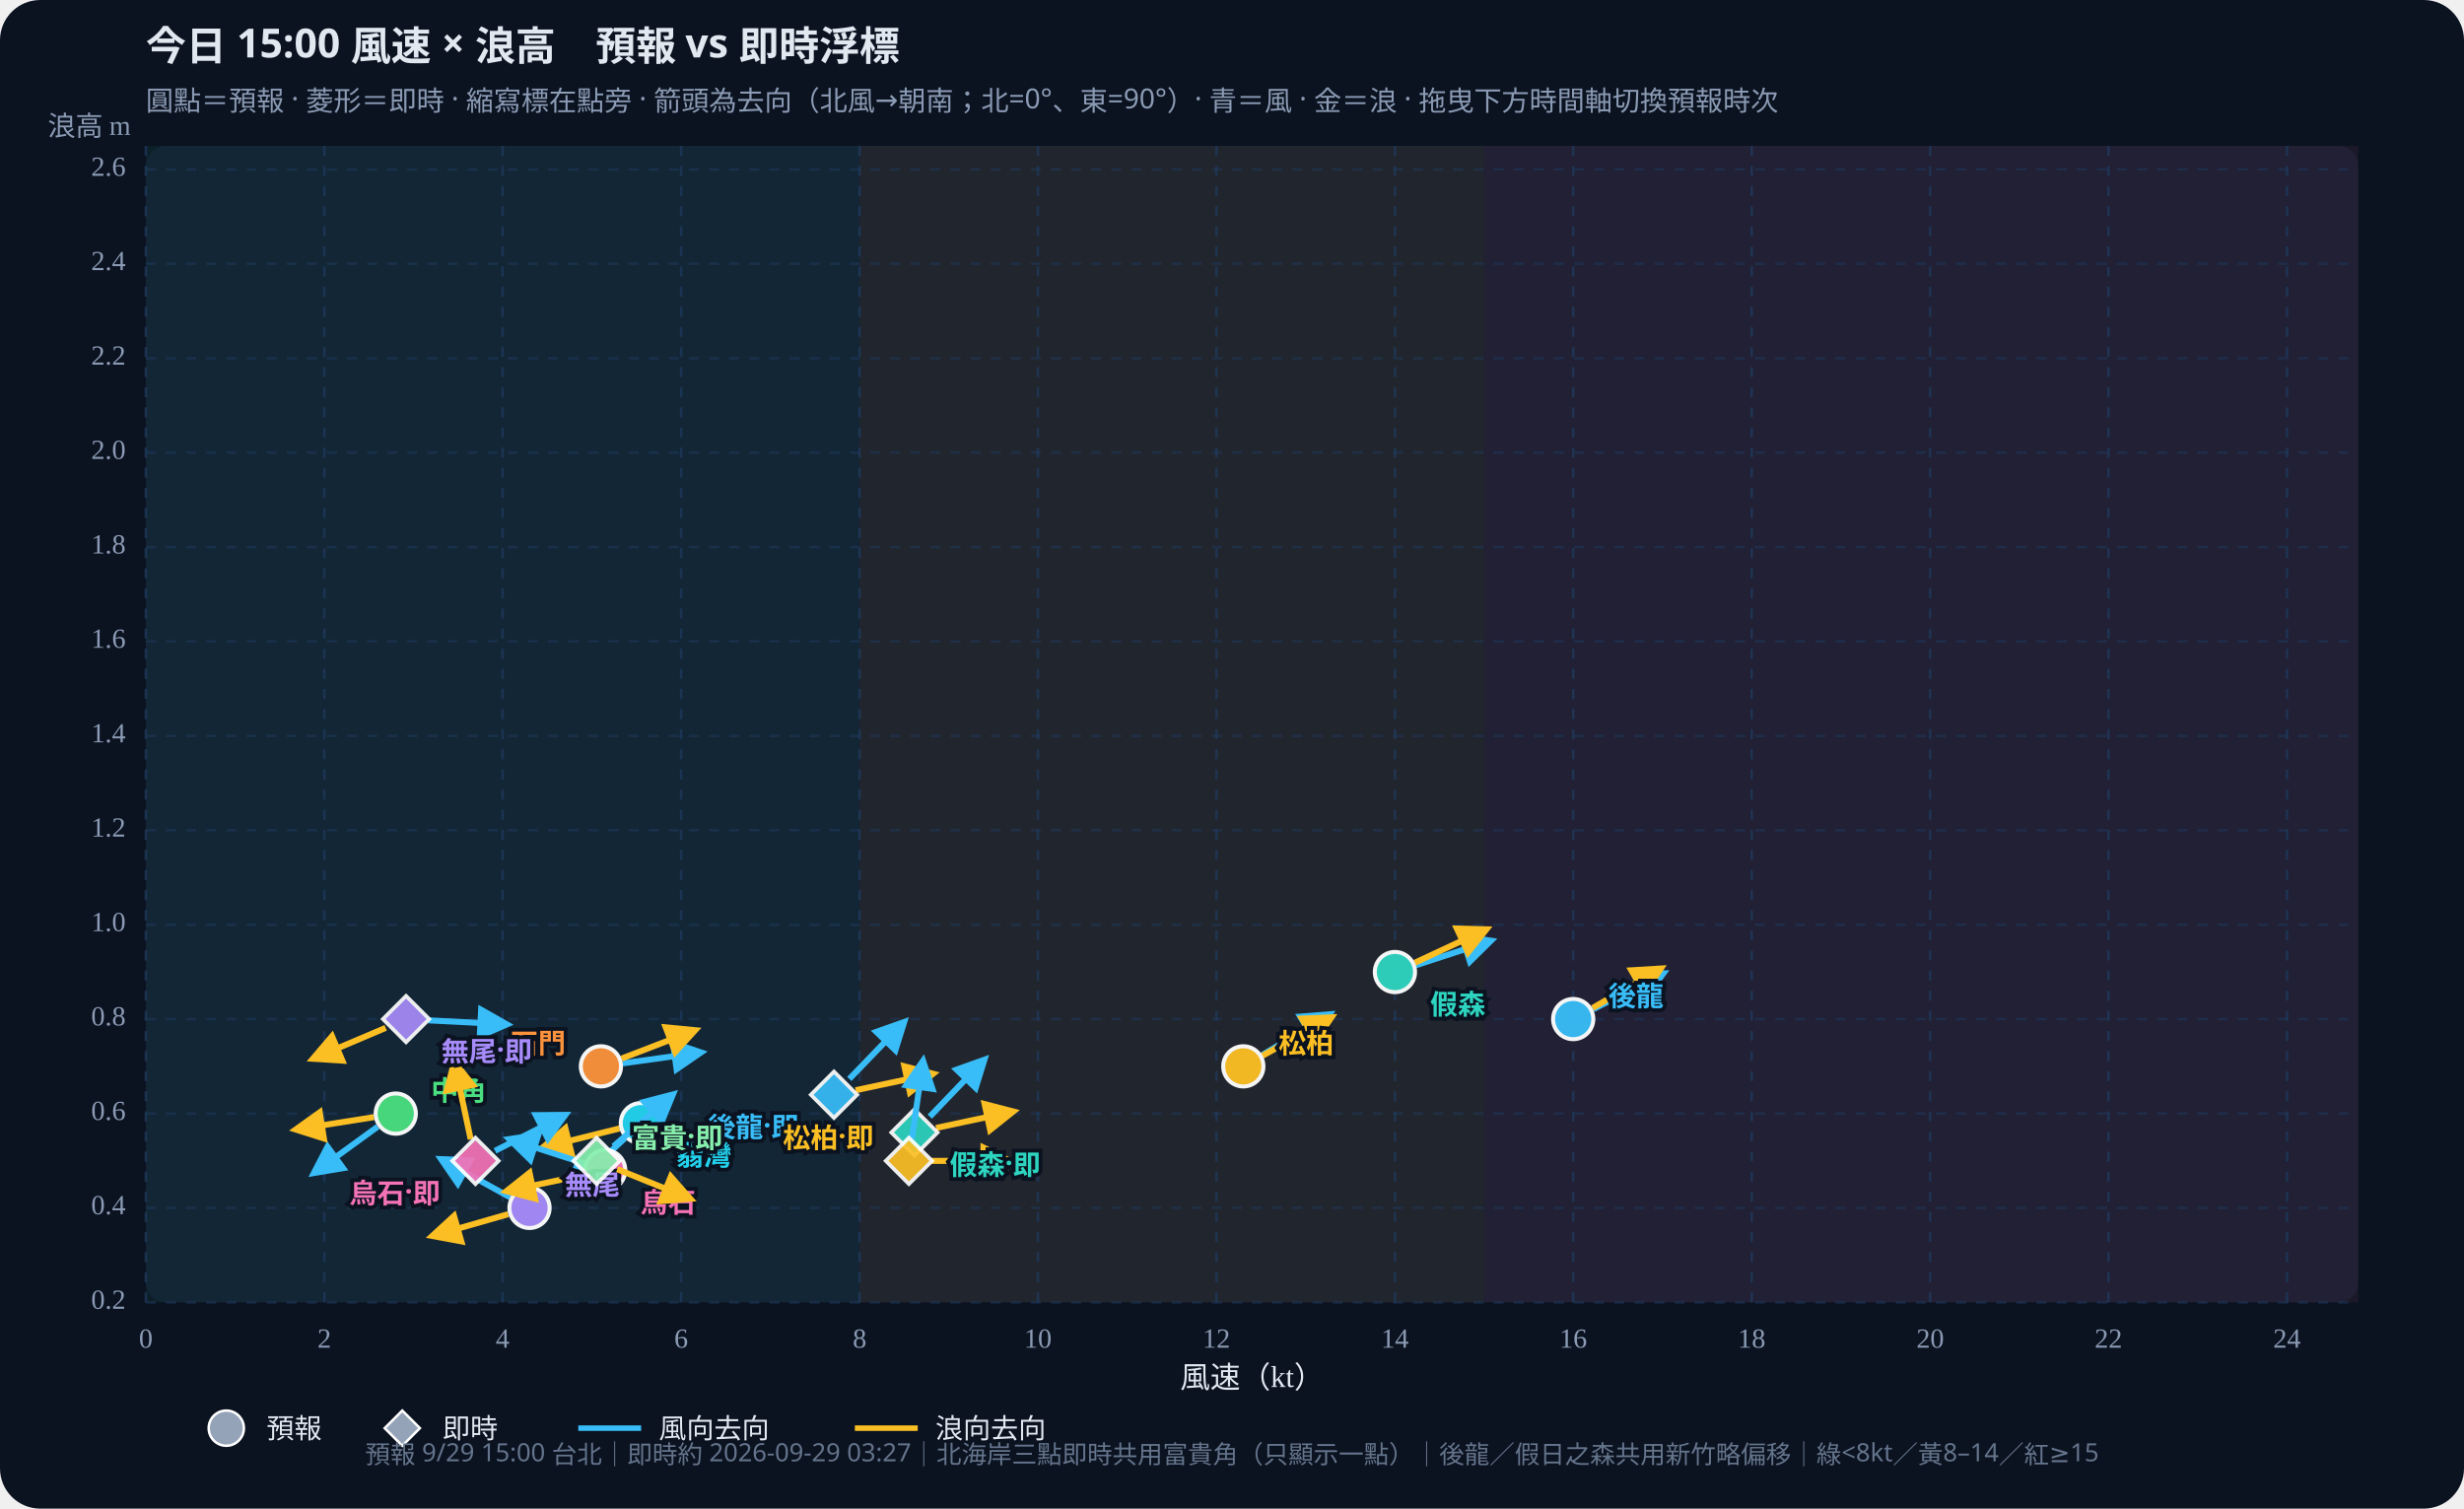
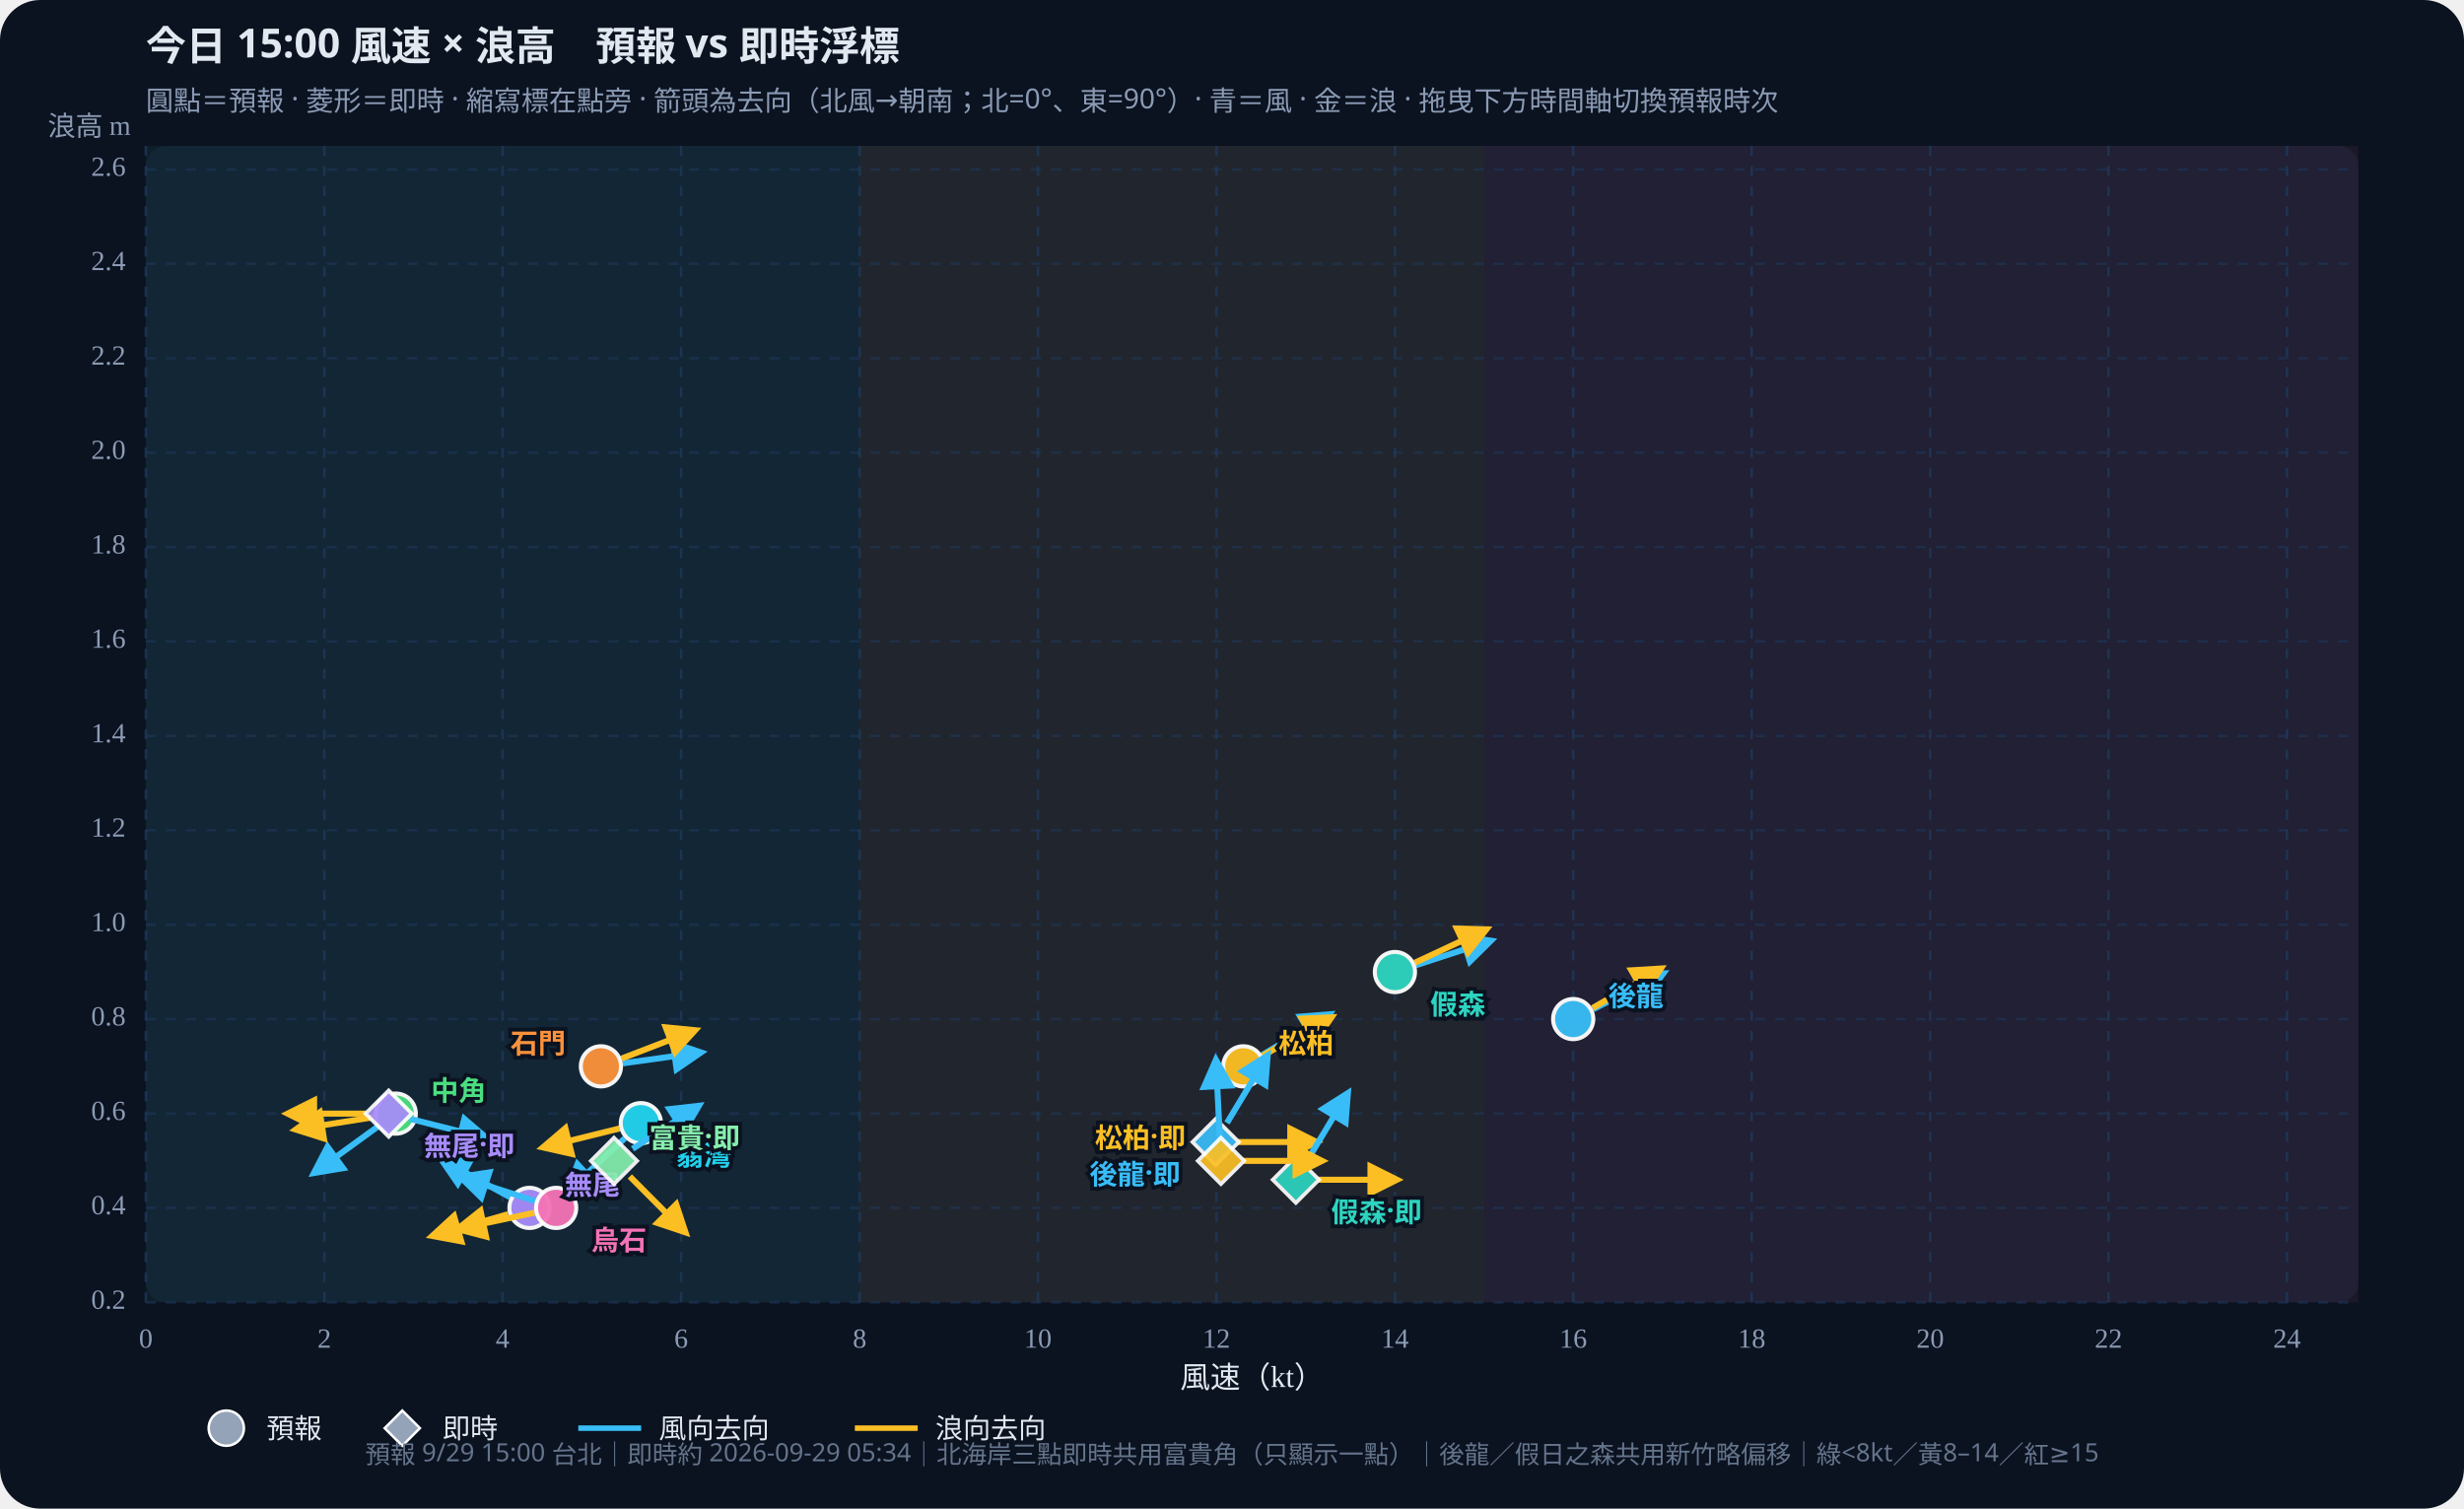
<svg xmlns="http://www.w3.org/2000/svg" id="wws-svg" viewBox="0 0 980 600" role="img" aria-label="風速與浪高散佈圖，可拖曳時間軸切換預報時次" style="width:100%;height:auto;display:block">
  <rect width="980" height="600" fill="#0b1220" rx="16" />
  <rect x="58" y="58" width="880" height="460" fill="#111a2e" rx="8" />
  <rect x="58.0" y="58" width="283.9" height="460" fill="#34d399" opacity="0.07" />
  <rect x="341.9" y="58" width="248.4" height="460" fill="#fbbf24" opacity="0.07" />
  <rect x="590.3" y="58" width="347.7" height="460" fill="#fb7185" opacity="0.07" />
  <defs>
    <marker id="arrow-38bdf8" viewBox="0 0 10 10" refX="8" refY="5" markerWidth="6" markerHeight="6" orient="auto-start-reverse">
      <path d="M0,0 L10,5 L0,10 z" fill="#38bdf8" />
    </marker>
    <marker id="arrow-fbbf24" viewBox="0 0 10 10" refX="8" refY="5" markerWidth="6" markerHeight="6" orient="auto-start-reverse">
      <path d="M0,0 L10,5 L0,10 z" fill="#fbbf24" />
    </marker>
  </defs>
  <text id="wws-title" x="58" y="24" fill="#e2e8f0" font-size="16" font-weight="700" font-family="Noto Sans TC,system-ui,sans-serif">今日 15:00 風速 × 浪高　預報 vs 即時浮標</text>
  <text x="58" y="44" fill="#8b9bb4" font-size="11" font-family="Noto Sans TC,system-ui,sans-serif">圓點＝預報 · 菱形＝即時 · 縮寫標在點旁 · 箭頭為去向（北風→朝南；北=0°、東=90°）· 青＝風 · 金＝浪 · 拖曳下方時間軸切換預報時次</text>
  <line x1="58.0" y1="58" x2="58.0" y2="518" stroke="#1e3a5f" stroke-dasharray="4 4" opacity="0.7" />
  <text x="58.0" y="536" text-anchor="middle" fill="#8b9bb4" font-size="11">0</text>
  <line x1="129.0" y1="58" x2="129.0" y2="518" stroke="#1e3a5f" stroke-dasharray="4 4" opacity="0.7" />
  <text x="129.0" y="536" text-anchor="middle" fill="#8b9bb4" font-size="11">2</text>
  <line x1="199.9" y1="58" x2="199.9" y2="518" stroke="#1e3a5f" stroke-dasharray="4 4" opacity="0.7" />
  <text x="199.9" y="536" text-anchor="middle" fill="#8b9bb4" font-size="11">4</text>
  <line x1="270.9" y1="58" x2="270.9" y2="518" stroke="#1e3a5f" stroke-dasharray="4 4" opacity="0.7" />
  <text x="270.9" y="536" text-anchor="middle" fill="#8b9bb4" font-size="11">6</text>
  <line x1="341.9" y1="58" x2="341.9" y2="518" stroke="#1e3a5f" stroke-dasharray="4 4" opacity="0.7" />
  <text x="341.9" y="536" text-anchor="middle" fill="#8b9bb4" font-size="11">8</text>
  <line x1="412.8" y1="58" x2="412.8" y2="518" stroke="#1e3a5f" stroke-dasharray="4 4" opacity="0.7" />
  <text x="412.8" y="536" text-anchor="middle" fill="#8b9bb4" font-size="11">10</text>
  <line x1="483.8" y1="58" x2="483.8" y2="518" stroke="#1e3a5f" stroke-dasharray="4 4" opacity="0.7" />
  <text x="483.8" y="536" text-anchor="middle" fill="#8b9bb4" font-size="11">12</text>
  <line x1="554.8" y1="58" x2="554.8" y2="518" stroke="#1e3a5f" stroke-dasharray="4 4" opacity="0.7" />
  <text x="554.8" y="536" text-anchor="middle" fill="#8b9bb4" font-size="11">14</text>
  <line x1="625.7" y1="58" x2="625.7" y2="518" stroke="#1e3a5f" stroke-dasharray="4 4" opacity="0.7" />
  <text x="625.7" y="536" text-anchor="middle" fill="#8b9bb4" font-size="11">16</text>
  <line x1="696.7" y1="58" x2="696.7" y2="518" stroke="#1e3a5f" stroke-dasharray="4 4" opacity="0.7" />
  <text x="696.7" y="536" text-anchor="middle" fill="#8b9bb4" font-size="11">18</text>
  <line x1="767.7" y1="58" x2="767.7" y2="518" stroke="#1e3a5f" stroke-dasharray="4 4" opacity="0.7" />
  <text x="767.7" y="536" text-anchor="middle" fill="#8b9bb4" font-size="11">20</text>
  <line x1="838.6" y1="58" x2="838.6" y2="518" stroke="#1e3a5f" stroke-dasharray="4 4" opacity="0.7" />
  <text x="838.6" y="536" text-anchor="middle" fill="#8b9bb4" font-size="11">22</text>
  <line x1="909.6" y1="58" x2="909.6" y2="518" stroke="#1e3a5f" stroke-dasharray="4 4" opacity="0.7" />
  <text x="909.6" y="536" text-anchor="middle" fill="#8b9bb4" font-size="11">24</text>
  <line x1="58" y1="518.0" x2="938" y2="518.0" stroke="#1e3a5f" stroke-dasharray="4 4" opacity="0.5" />
  <text x="50" y="518.0" text-anchor="end" dominant-baseline="middle" fill="#8b9bb4" font-size="11">0.2</text>
  <line x1="58" y1="480.4" x2="938" y2="480.4" stroke="#1e3a5f" stroke-dasharray="4 4" opacity="0.5" />
  <text x="50" y="480.4" text-anchor="end" dominant-baseline="middle" fill="#8b9bb4" font-size="11">0.4</text>
  <line x1="58" y1="442.9" x2="938" y2="442.9" stroke="#1e3a5f" stroke-dasharray="4 4" opacity="0.5" />
  <text x="50" y="442.9" text-anchor="end" dominant-baseline="middle" fill="#8b9bb4" font-size="11">0.6</text>
  <line x1="58" y1="405.3" x2="938" y2="405.3" stroke="#1e3a5f" stroke-dasharray="4 4" opacity="0.5" />
  <text x="50" y="405.3" text-anchor="end" dominant-baseline="middle" fill="#8b9bb4" font-size="11">0.8</text>
  <line x1="58" y1="367.8" x2="938" y2="367.8" stroke="#1e3a5f" stroke-dasharray="4 4" opacity="0.5" />
  <text x="50" y="367.8" text-anchor="end" dominant-baseline="middle" fill="#8b9bb4" font-size="11">1.0</text>
  <line x1="58" y1="330.2" x2="938" y2="330.2" stroke="#1e3a5f" stroke-dasharray="4 4" opacity="0.5" />
  <text x="50" y="330.2" text-anchor="end" dominant-baseline="middle" fill="#8b9bb4" font-size="11">1.2</text>
  <line x1="58" y1="292.7" x2="938" y2="292.7" stroke="#1e3a5f" stroke-dasharray="4 4" opacity="0.5" />
  <text x="50" y="292.7" text-anchor="end" dominant-baseline="middle" fill="#8b9bb4" font-size="11">1.4</text>
  <line x1="58" y1="255.1" x2="938" y2="255.1" stroke="#1e3a5f" stroke-dasharray="4 4" opacity="0.5" />
  <text x="50" y="255.1" text-anchor="end" dominant-baseline="middle" fill="#8b9bb4" font-size="11">1.6</text>
  <line x1="58" y1="217.6" x2="938" y2="217.6" stroke="#1e3a5f" stroke-dasharray="4 4" opacity="0.5" />
  <text x="50" y="217.6" text-anchor="end" dominant-baseline="middle" fill="#8b9bb4" font-size="11">1.8</text>
  <line x1="58" y1="180.0" x2="938" y2="180.0" stroke="#1e3a5f" stroke-dasharray="4 4" opacity="0.5" />
  <text x="50" y="180.0" text-anchor="end" dominant-baseline="middle" fill="#8b9bb4" font-size="11">2.0</text>
  <line x1="58" y1="142.5" x2="938" y2="142.5" stroke="#1e3a5f" stroke-dasharray="4 4" opacity="0.5" />
  <text x="50" y="142.5" text-anchor="end" dominant-baseline="middle" fill="#8b9bb4" font-size="11">2.2</text>
  <line x1="58" y1="104.9" x2="938" y2="104.9" stroke="#1e3a5f" stroke-dasharray="4 4" opacity="0.5" />
  <text x="50" y="104.9" text-anchor="end" dominant-baseline="middle" fill="#8b9bb4" font-size="11">2.4</text>
  <line x1="58" y1="67.4" x2="938" y2="67.4" stroke="#1e3a5f" stroke-dasharray="4 4" opacity="0.5" />
  <text x="50" y="67.4" text-anchor="end" dominant-baseline="middle" fill="#8b9bb4" font-size="11">2.6</text>
  <text x="498" y="552" text-anchor="middle" fill="#e2e8f0" font-size="12">風速（kt）</text>
  <text x="52" y="54" text-anchor="end" fill="#8b9bb4" font-size="11">浪高 m</text>
  <g id="wws-forecast-layer">
    <line x1="633.6" y1="401.4" x2="661.4" y2="387.2" stroke="#38bdf8" stroke-width="2.4" marker-end="url(#arrow-38bdf8)" />
    <line x1="633.4" y1="400.9" x2="660.4" y2="385.3" stroke="#fbbf24" stroke-width="2.4" marker-end="url(#arrow-fbbf24)" />
    <circle cx="625.7" cy="405.3" r="8.0" fill="#38bdf8" stroke="#fff" stroke-width="1.6" opacity="0.95" />
    <line x1="563.1" y1="383.9" x2="592.8" y2="374.2" stroke="#38bdf8" stroke-width="2.4" marker-end="url(#arrow-38bdf8)" />
    <line x1="562.7" y1="382.9" x2="591.0" y2="369.7" stroke="#fbbf24" stroke-width="2.4" marker-end="url(#arrow-fbbf24)" />
    <circle cx="554.8" cy="386.6" r="8.0" fill="#2dd4bf" stroke="#fff" stroke-width="1.6" opacity="0.95" />
    <line x1="502.0" y1="419.6" x2="528.7" y2="403.5" stroke="#38bdf8" stroke-width="2.4" marker-end="url(#arrow-38bdf8)" />
    <line x1="502.1" y1="419.9" x2="529.4" y2="404.7" stroke="#fbbf24" stroke-width="2.4" marker-end="url(#arrow-fbbf24)" />
    <circle cx="494.5" cy="424.1" r="8.0" fill="#fbbf24" stroke="#fff" stroke-width="1.6" opacity="0.95" />
    <line x1="150.2" y1="448.1" x2="125.0" y2="466.4" stroke="#38bdf8" stroke-width="2.4" marker-end="url(#arrow-38bdf8)" />
    <line x1="148.7" y1="444.3" x2="117.8" y2="449.2" stroke="#fbbf24" stroke-width="2.4" marker-end="url(#arrow-fbbf24)" />
    <circle cx="157.4" cy="442.9" r="8.0" fill="#4ade80" stroke="#fff" stroke-width="1.6" opacity="0.95" />
    <line x1="248.5" y1="452.7" x2="225.7" y2="473.9" stroke="#38bdf8" stroke-width="2.4" marker-end="url(#arrow-38bdf8)" />
    <line x1="246.4" y1="448.8" x2="216.1" y2="456.3" stroke="#fbbf24" stroke-width="2.4" marker-end="url(#arrow-fbbf24)" />
    <circle cx="254.9" cy="446.7" r="8.0" fill="#22d3ee" stroke="#fff" stroke-width="1.6" opacity="0.95" />
    <line x1="247.7" y1="422.9" x2="278.6" y2="418.6" stroke="#38bdf8" stroke-width="2.4" marker-end="url(#arrow-38bdf8)" />
    <line x1="247.2" y1="421.0" x2="276.3" y2="409.8" stroke="#fbbf24" stroke-width="2.4" marker-end="url(#arrow-fbbf24)" />
    <circle cx="239.0" cy="424.1" r="8.0" fill="#fb923c" stroke="#fff" stroke-width="1.6" opacity="0.95" />
    <line x1="202.9" y1="476.2" x2="175.6" y2="461.1" stroke="#38bdf8" stroke-width="2.4" marker-end="url(#arrow-38bdf8)" />
    <line x1="202.1" y1="482.9" x2="172.1" y2="491.5" stroke="#fbbf24" stroke-width="2.4" marker-end="url(#arrow-fbbf24)" />
    <circle cx="210.6" cy="480.4" r="8.0" fill="#a78bfa" stroke="#fff" stroke-width="1.6" opacity="0.95" />
-     <line x1="232.4" y1="462.7" x2="202.7" y2="453.1" stroke="#38bdf8" stroke-width="2.4" marker-end="url(#arrow-38bdf8)" />
-     <line x1="232.1" y1="467.3" x2="201.6" y2="473.7" stroke="#fbbf24" stroke-width="2.4" marker-end="url(#arrow-fbbf24)" />
-     <circle cx="240.7" cy="465.4" r="8.0" fill="#f472b6" stroke="#fff" stroke-width="1.6" opacity="0.95" />
+     <line x1="212.9" y1="477.7" x2="183.2" y2="468.1" stroke="#38bdf8" stroke-width="2.4" marker-end="url(#arrow-38bdf8)" />
+     <line x1="212.6" y1="482.3" x2="182.1" y2="488.8" stroke="#fbbf24" stroke-width="2.4" marker-end="url(#arrow-fbbf24)" />
+     <circle cx="221.2" cy="480.4" r="8.0" fill="#f472b6" stroke="#fff" stroke-width="1.6" opacity="0.95" />
    <text x="639.7" y="395.3" text-anchor="start" dominant-baseline="central" fill="#38bdf8" font-size="11" font-weight="700" font-family="Noto Sans TC,system-ui,sans-serif" stroke="#0b1220" stroke-width="3" paint-order="stroke">後龍</text>
    <text x="568.8" y="398.6" text-anchor="start" dominant-baseline="central" fill="#2dd4bf" font-size="11" font-weight="700" font-family="Noto Sans TC,system-ui,sans-serif" stroke="#0b1220" stroke-width="3" paint-order="stroke">假森</text>
    <text x="508.5" y="414.1" text-anchor="start" dominant-baseline="central" fill="#fbbf24" font-size="11" font-weight="700" font-family="Noto Sans TC,system-ui,sans-serif" stroke="#0b1220" stroke-width="3" paint-order="stroke">松柏</text>
    <text x="171.4" y="432.9" text-anchor="start" dominant-baseline="central" fill="#4ade80" font-size="11" font-weight="700" font-family="Noto Sans TC,system-ui,sans-serif" stroke="#0b1220" stroke-width="3" paint-order="stroke">中角</text>
    <text x="268.9" y="458.7" text-anchor="start" dominant-baseline="central" fill="#22d3ee" font-size="11" font-weight="700" font-family="Noto Sans TC,system-ui,sans-serif" stroke="#0b1220" stroke-width="3" paint-order="stroke">翡灣</text>
    <text x="225.0" y="414.1" text-anchor="end" dominant-baseline="central" fill="#fb923c" font-size="11" font-weight="700" font-family="Noto Sans TC,system-ui,sans-serif" stroke="#0b1220" stroke-width="3" paint-order="stroke">石門</text>
    <text x="224.6" y="470.4" text-anchor="start" dominant-baseline="central" fill="#a78bfa" font-size="11" font-weight="700" font-family="Noto Sans TC,system-ui,sans-serif" stroke="#0b1220" stroke-width="3" paint-order="stroke">無尾</text>
-     <text x="254.7" y="477.4" text-anchor="start" dominant-baseline="central" fill="#f472b6" font-size="11" font-weight="700" font-family="Noto Sans TC,system-ui,sans-serif" stroke="#0b1220" stroke-width="3" paint-order="stroke">烏石</text>
+     <text x="235.2" y="492.4" text-anchor="start" dominant-baseline="central" fill="#f472b6" font-size="11" font-weight="700" font-family="Noto Sans TC,system-ui,sans-serif" stroke="#0b1220" stroke-width="3" paint-order="stroke">烏石</text>
  </g>
  <g id="wws-live-layer">
-     <line x1="337.8" y1="429.1" x2="359.5" y2="406.6" stroke="#38bdf8" stroke-width="2.4" marker-end="url(#arrow-38bdf8)" />
-     <line x1="340.3" y1="433.6" x2="370.9" y2="427.1" stroke="#fbbf24" stroke-width="2.4" marker-end="url(#arrow-fbbf24)" />
-     <polygon points="331.7,426.2 340.9,435.4 331.7,444.6 322.5,435.4" fill="#38bdf8" stroke="#fff" stroke-width="1.5" opacity="0.92" />
-     <line x1="369.8" y1="444.1" x2="391.4" y2="421.6" stroke="#38bdf8" stroke-width="2.4" marker-end="url(#arrow-38bdf8)" />
-     <line x1="372.3" y1="448.6" x2="402.8" y2="442.1" stroke="#fbbf24" stroke-width="2.4" marker-end="url(#arrow-fbbf24)" />
-     <polygon points="363.7,441.2 372.9,450.4 363.7,459.6 354.5,450.4" fill="#2dd4bf" stroke="#fff" stroke-width="1.5" opacity="0.92" />
-     <line x1="362.7" y1="453.0" x2="367.1" y2="422.1" stroke="#38bdf8" stroke-width="2.4" marker-end="url(#arrow-38bdf8)" />
-     <line x1="370.3" y1="461.7" x2="401.5" y2="461.7" stroke="#fbbf24" stroke-width="2.4" marker-end="url(#arrow-fbbf24)" />
-     <polygon points="361.5,452.5 370.7,461.7 361.5,470.9 352.3,461.7" fill="#fbbf24" stroke="#fff" stroke-width="1.5" opacity="0.92" />
-     <line x1="244.0" y1="455.9" x2="267.5" y2="435.4" stroke="#38bdf8" stroke-width="2.4" marker-end="url(#arrow-38bdf8)" />
-     <line x1="245.5" y1="465.0" x2="274.4" y2="476.7" stroke="#fbbf24" stroke-width="2.4" marker-end="url(#arrow-fbbf24)" />
-     <polygon points="237.3,452.5 246.5,461.7 237.3,470.9 228.1,461.7" fill="#86efac" stroke="#fff" stroke-width="1.5" opacity="0.92" />
-     <line x1="170.3" y1="405.8" x2="201.4" y2="407.4" stroke="#38bdf8" stroke-width="2.4" marker-end="url(#arrow-38bdf8)" />
-     <line x1="153.4" y1="408.8" x2="124.6" y2="421.0" stroke="#fbbf24" stroke-width="2.4" marker-end="url(#arrow-fbbf24)" />
-     <polygon points="161.5,396.1 170.7,405.3 161.5,414.5 152.3,405.3" fill="#a78bfa" stroke="#fff" stroke-width="1.5" opacity="0.92" />
-     <line x1="196.9" y1="457.7" x2="224.7" y2="443.5" stroke="#38bdf8" stroke-width="2.4" marker-end="url(#arrow-38bdf8)" />
-     <line x1="187.2" y1="453.1" x2="180.7" y2="422.5" stroke="#fbbf24" stroke-width="2.4" marker-end="url(#arrow-fbbf24)" />
-     <polygon points="189.1,452.5 198.3,461.7 189.1,470.9 179.9,461.7" fill="#f472b6" stroke="#fff" stroke-width="1.5" opacity="0.92" />
-     <text x="317.7" y="447.4" text-anchor="end" dominant-baseline="central" fill="#38bdf8" font-size="11" font-weight="700" font-family="Noto Sans TC,system-ui,sans-serif" stroke="#0b1220" stroke-width="3" paint-order="stroke">後龍·即</text>
-     <text x="377.7" y="462.4" text-anchor="start" dominant-baseline="central" fill="#2dd4bf" font-size="11" font-weight="700" font-family="Noto Sans TC,system-ui,sans-serif" stroke="#0b1220" stroke-width="3" paint-order="stroke">假森·即</text>
-     <text x="347.5" y="451.7" text-anchor="end" dominant-baseline="central" fill="#fbbf24" font-size="11" font-weight="700" font-family="Noto Sans TC,system-ui,sans-serif" stroke="#0b1220" stroke-width="3" paint-order="stroke">松柏·即</text>
-     <text x="251.3" y="451.7" text-anchor="start" dominant-baseline="central" fill="#86efac" font-size="11" font-weight="700" font-family="Noto Sans TC,system-ui,sans-serif" stroke="#0b1220" stroke-width="3" paint-order="stroke">富貴·即</text>
-     <text x="175.5" y="417.3" text-anchor="start" dominant-baseline="central" fill="#a78bfa" font-size="11" font-weight="700" font-family="Noto Sans TC,system-ui,sans-serif" stroke="#0b1220" stroke-width="3" paint-order="stroke">無尾·即</text>
-     <text x="175.1" y="473.7" text-anchor="end" dominant-baseline="central" fill="#f472b6" font-size="11" font-weight="700" font-family="Noto Sans TC,system-ui,sans-serif" stroke="#0b1220" stroke-width="3" paint-order="stroke">烏石·即</text>
+     <line x1="488.0" y1="446.6" x2="504.1" y2="419.9" stroke="#38bdf8" stroke-width="2.4" marker-end="url(#arrow-38bdf8)" />
+     <line x1="492.3" y1="454.2" x2="523.5" y2="454.2" stroke="#fbbf24" stroke-width="2.4" marker-end="url(#arrow-fbbf24)" />
+     <polygon points="483.5,445.0 492.7,454.2 483.5,463.4 474.3,454.2" fill="#38bdf8" stroke="#fff" stroke-width="1.5" opacity="0.92" />
+     <line x1="519.9" y1="461.6" x2="536.0" y2="434.9" stroke="#38bdf8" stroke-width="2.4" marker-end="url(#arrow-38bdf8)" />
+     <line x1="524.2" y1="469.2" x2="555.4" y2="469.2" stroke="#fbbf24" stroke-width="2.4" marker-end="url(#arrow-fbbf24)" />
+     <polygon points="515.4,460.0 524.6,469.2 515.4,478.4 506.2,469.2" fill="#2dd4bf" stroke="#fff" stroke-width="1.5" opacity="0.92" />
+     <line x1="485.2" y1="452.9" x2="483.6" y2="421.7" stroke="#38bdf8" stroke-width="2.4" marker-end="url(#arrow-38bdf8)" />
+     <line x1="494.4" y1="461.7" x2="525.6" y2="461.7" stroke="#fbbf24" stroke-width="2.4" marker-end="url(#arrow-fbbf24)" />
+     <polygon points="485.6,452.5 494.8,461.7 485.6,470.9 476.4,461.7" fill="#fbbf24" stroke="#fff" stroke-width="1.5" opacity="0.92" />
+     <line x1="251.6" y1="456.9" x2="277.8" y2="439.9" stroke="#38bdf8" stroke-width="2.4" marker-end="url(#arrow-38bdf8)" />
+     <line x1="250.5" y1="467.9" x2="272.5" y2="490.0" stroke="#fbbf24" stroke-width="2.4" marker-end="url(#arrow-fbbf24)" />
+     <polygon points="244.2,452.5 253.4,461.7 244.2,470.9 235.0,461.7" fill="#86efac" stroke="#fff" stroke-width="1.5" opacity="0.92" />
+     <line x1="163.1" y1="445.0" x2="193.4" y2="452.6" stroke="#38bdf8" stroke-width="2.4" marker-end="url(#arrow-38bdf8)" />
+     <line x1="145.8" y1="442.9" x2="114.6" y2="442.9" stroke="#fbbf24" stroke-width="2.4" marker-end="url(#arrow-fbbf24)" />
+     <polygon points="154.6,433.7 163.8,442.9 154.6,452.1 145.4,442.9" fill="#a78bfa" stroke="#fff" stroke-width="1.5" opacity="0.92" />
+     <text x="469.5" y="466.2" text-anchor="end" dominant-baseline="central" fill="#38bdf8" font-size="11" font-weight="700" font-family="Noto Sans TC,system-ui,sans-serif" stroke="#0b1220" stroke-width="3" paint-order="stroke">後龍·即</text>
+     <text x="529.4" y="481.2" text-anchor="start" dominant-baseline="central" fill="#2dd4bf" font-size="11" font-weight="700" font-family="Noto Sans TC,system-ui,sans-serif" stroke="#0b1220" stroke-width="3" paint-order="stroke">假森·即</text>
+     <text x="471.6" y="451.7" text-anchor="end" dominant-baseline="central" fill="#fbbf24" font-size="11" font-weight="700" font-family="Noto Sans TC,system-ui,sans-serif" stroke="#0b1220" stroke-width="3" paint-order="stroke">松柏·即</text>
+     <text x="258.2" y="451.7" text-anchor="start" dominant-baseline="central" fill="#86efac" font-size="11" font-weight="700" font-family="Noto Sans TC,system-ui,sans-serif" stroke="#0b1220" stroke-width="3" paint-order="stroke">富貴·即</text>
+     <text x="168.6" y="454.9" text-anchor="start" dominant-baseline="central" fill="#a78bfa" font-size="11" font-weight="700" font-family="Noto Sans TC,system-ui,sans-serif" stroke="#0b1220" stroke-width="3" paint-order="stroke">無尾·即</text>
  </g>
  <circle cx="90" cy="568" r="7" fill="#94a3b8" stroke="#fff" />
  <text x="106" y="572" fill="#e2e8f0" font-size="11" font-family="Noto Sans TC,system-ui,sans-serif">預報</text>
  <polygon points="160,561 167,568 160,575 153,568" fill="#94a3b8" stroke="#fff" />
  <text x="176" y="572" fill="#e2e8f0" font-size="11" font-family="Noto Sans TC,system-ui,sans-serif">即時</text>
  <line x1="230" y1="568" x2="255" y2="568" stroke="#38bdf8" stroke-width="2.2" />
  <text x="262" y="572" fill="#e2e8f0" font-size="11" font-family="Noto Sans TC,system-ui,sans-serif">風向去向</text>
  <line x1="340" y1="568" x2="365" y2="568" stroke="#fbbf24" stroke-width="2.2" />
  <text x="372" y="572" fill="#e2e8f0" font-size="11" font-family="Noto Sans TC,system-ui,sans-serif">浪向去向</text>
-   <text id="wws-foot" x="490" y="582" text-anchor="middle" fill="#64748b" font-size="10" font-family="Noto Sans TC,system-ui,sans-serif">預報 9/29 15:00 台北｜即時約 2026-09-29 03:27｜北海岸三點即時共用富貴角（只顯示一點）｜後龍／假日之森共用新竹略偏移｜綠&lt;8kt／黃8–14／紅≥15</text>
+   <text id="wws-foot" x="490" y="582" text-anchor="middle" fill="#64748b" font-size="10" font-family="Noto Sans TC,system-ui,sans-serif">預報 9/29 15:00 台北｜即時約 2026-09-29 05:34｜北海岸三點即時共用富貴角（只顯示一點）｜後龍／假日之森共用新竹略偏移｜綠&lt;8kt／黃8–14／紅≥15</text>
</svg>
